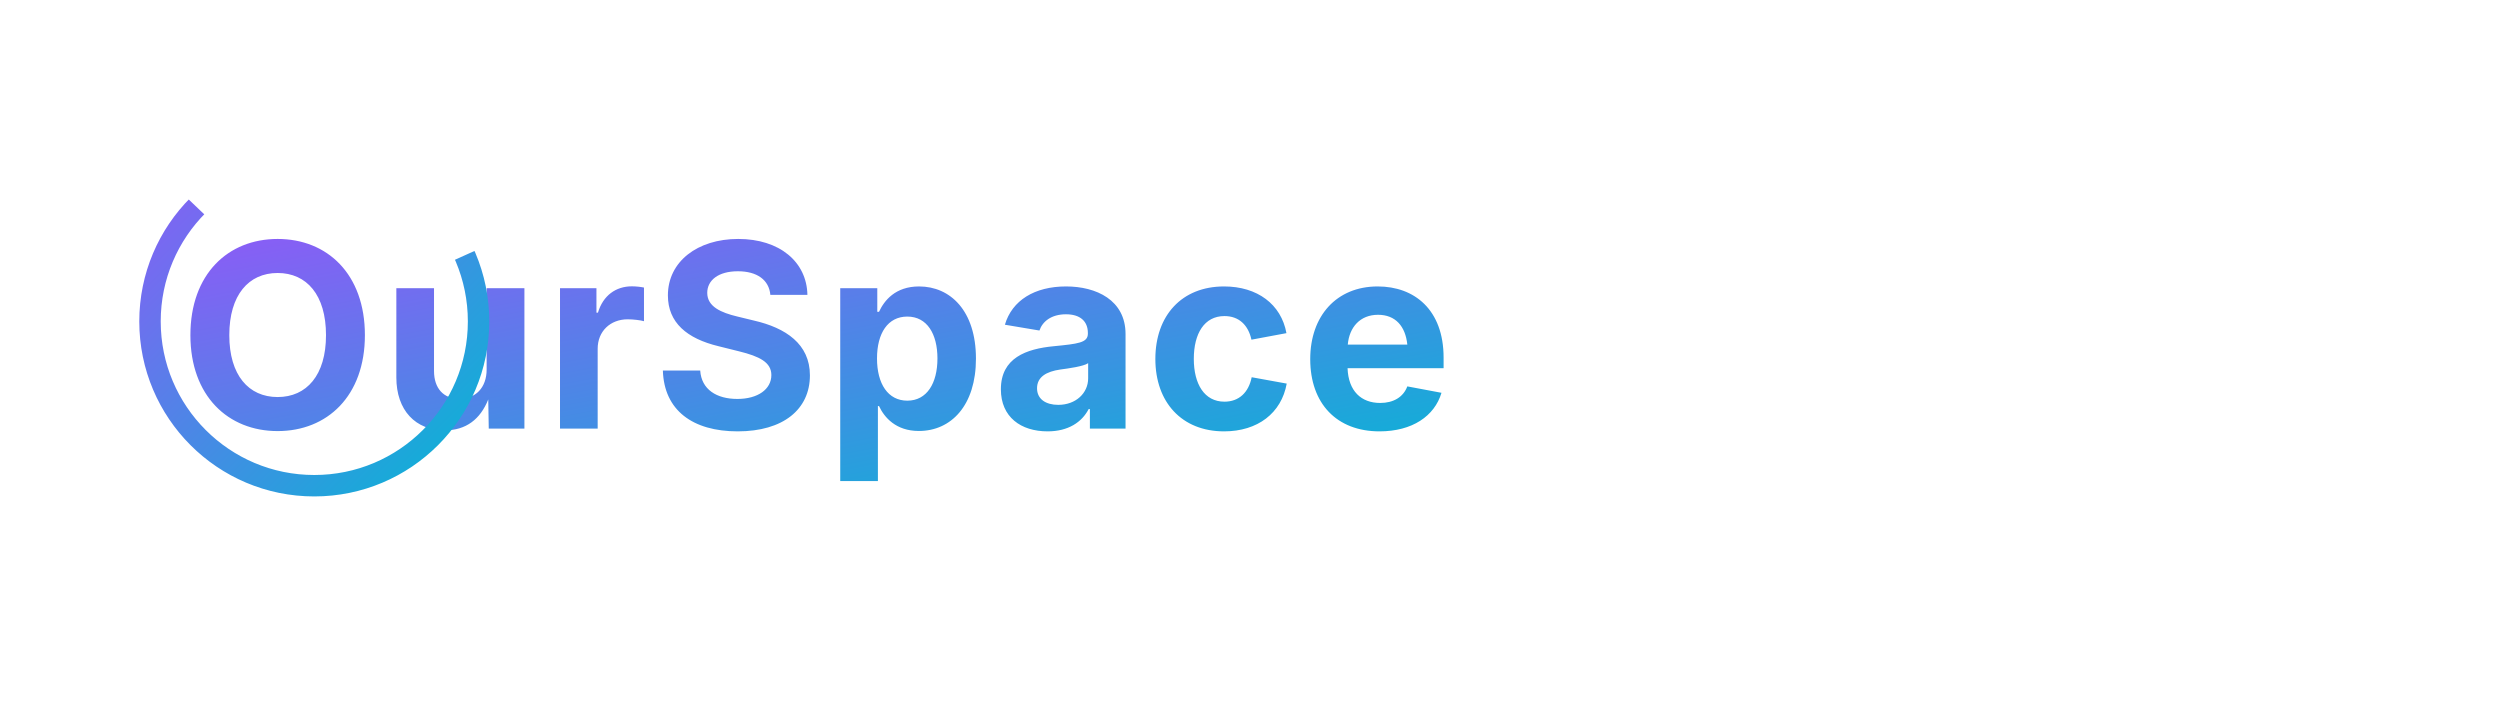
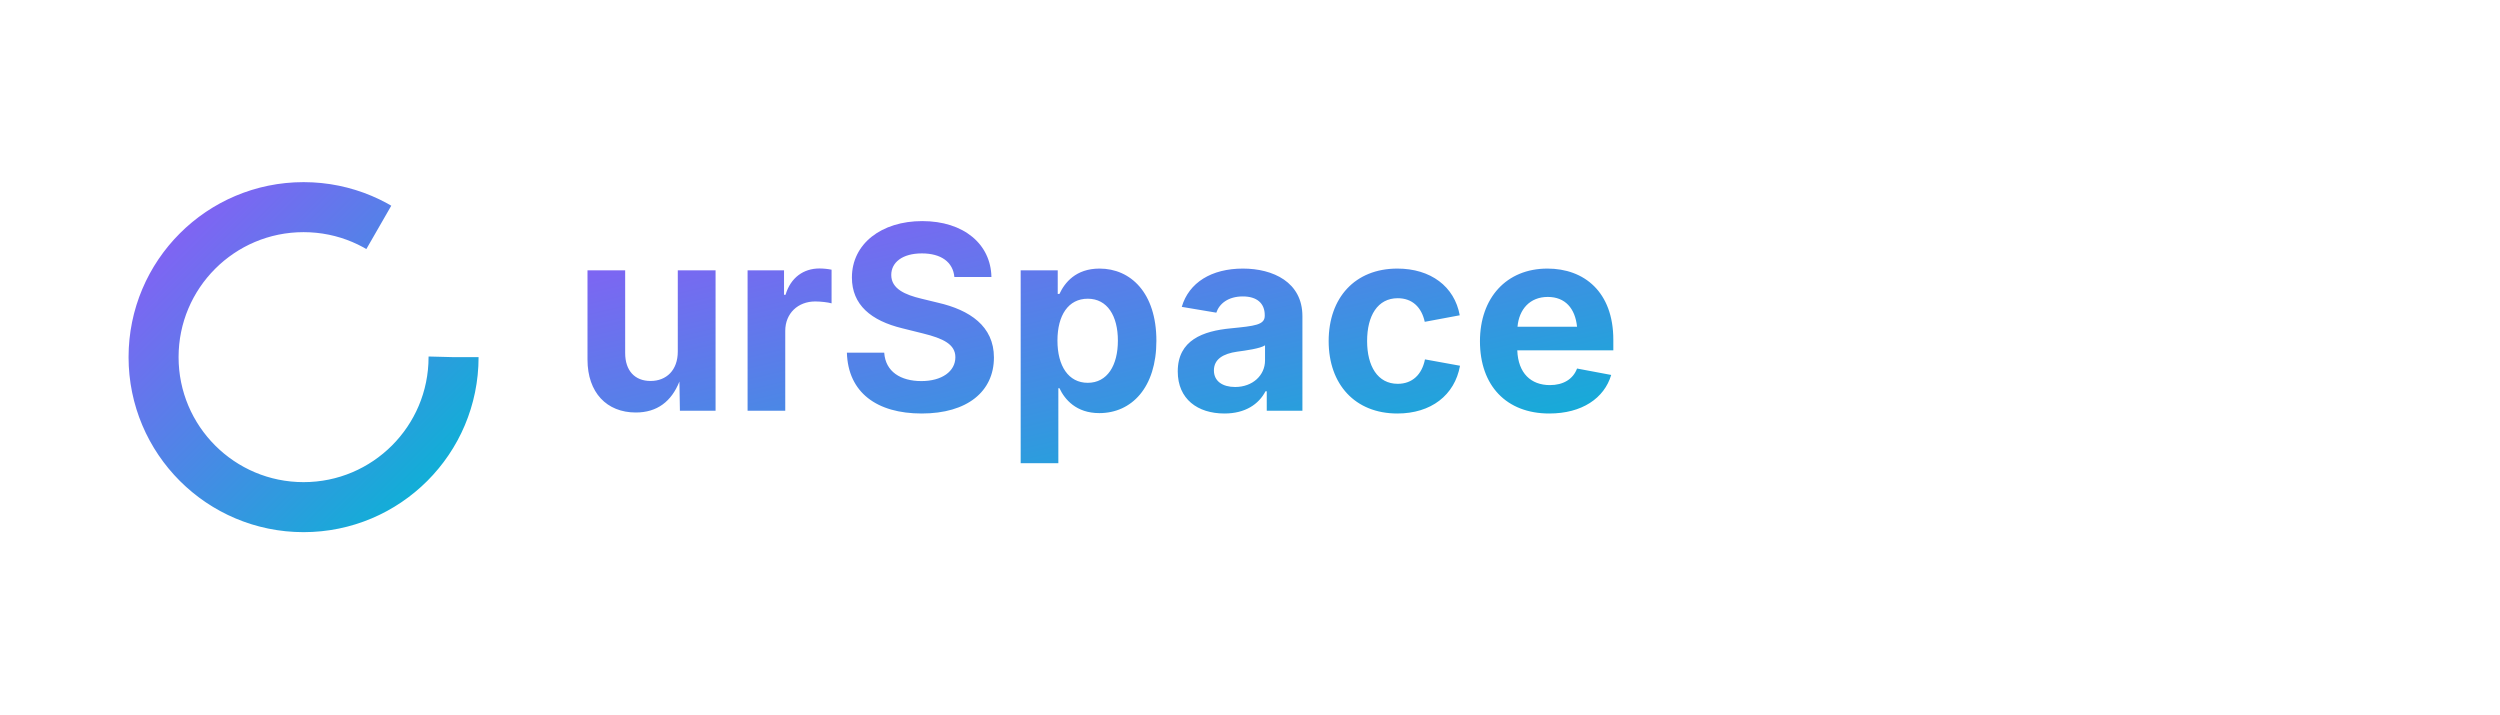
<svg xmlns="http://www.w3.org/2000/svg" viewBox="0 0 700 200">
  <defs>
    <linearGradient id="grad" x1="0%" y1="0%" x2="100%" y2="100%">
      <stop offset="0%" stop-color="#8B5CF6" />
      <stop offset="100%" stop-color="#06B6D4" />
    </linearGradient>
  </defs>
-   <text x="50" y="120" font-family="Poppins, Inter, sans-serif" font-size="72" font-weight="700" fill="url(#grad)" letter-spacing="1">
-     OurSpace
-   </text>
-   <circle cx="88" cy="90" r="46" stroke="url(#grad)" stroke-width="6" fill="none" stroke-dasharray="180 90" />
+   <circle cx="85" cy="100" r="42" stroke="url(#grad)" stroke-width="14" fill="none" stroke-dasharray="220 60" />
+   <text x="160" y="115" font-family="Poppins, Inter, sans-serif" font-size="72" font-weight="700" fill="url(#grad)">urSpace</text>
</svg>
